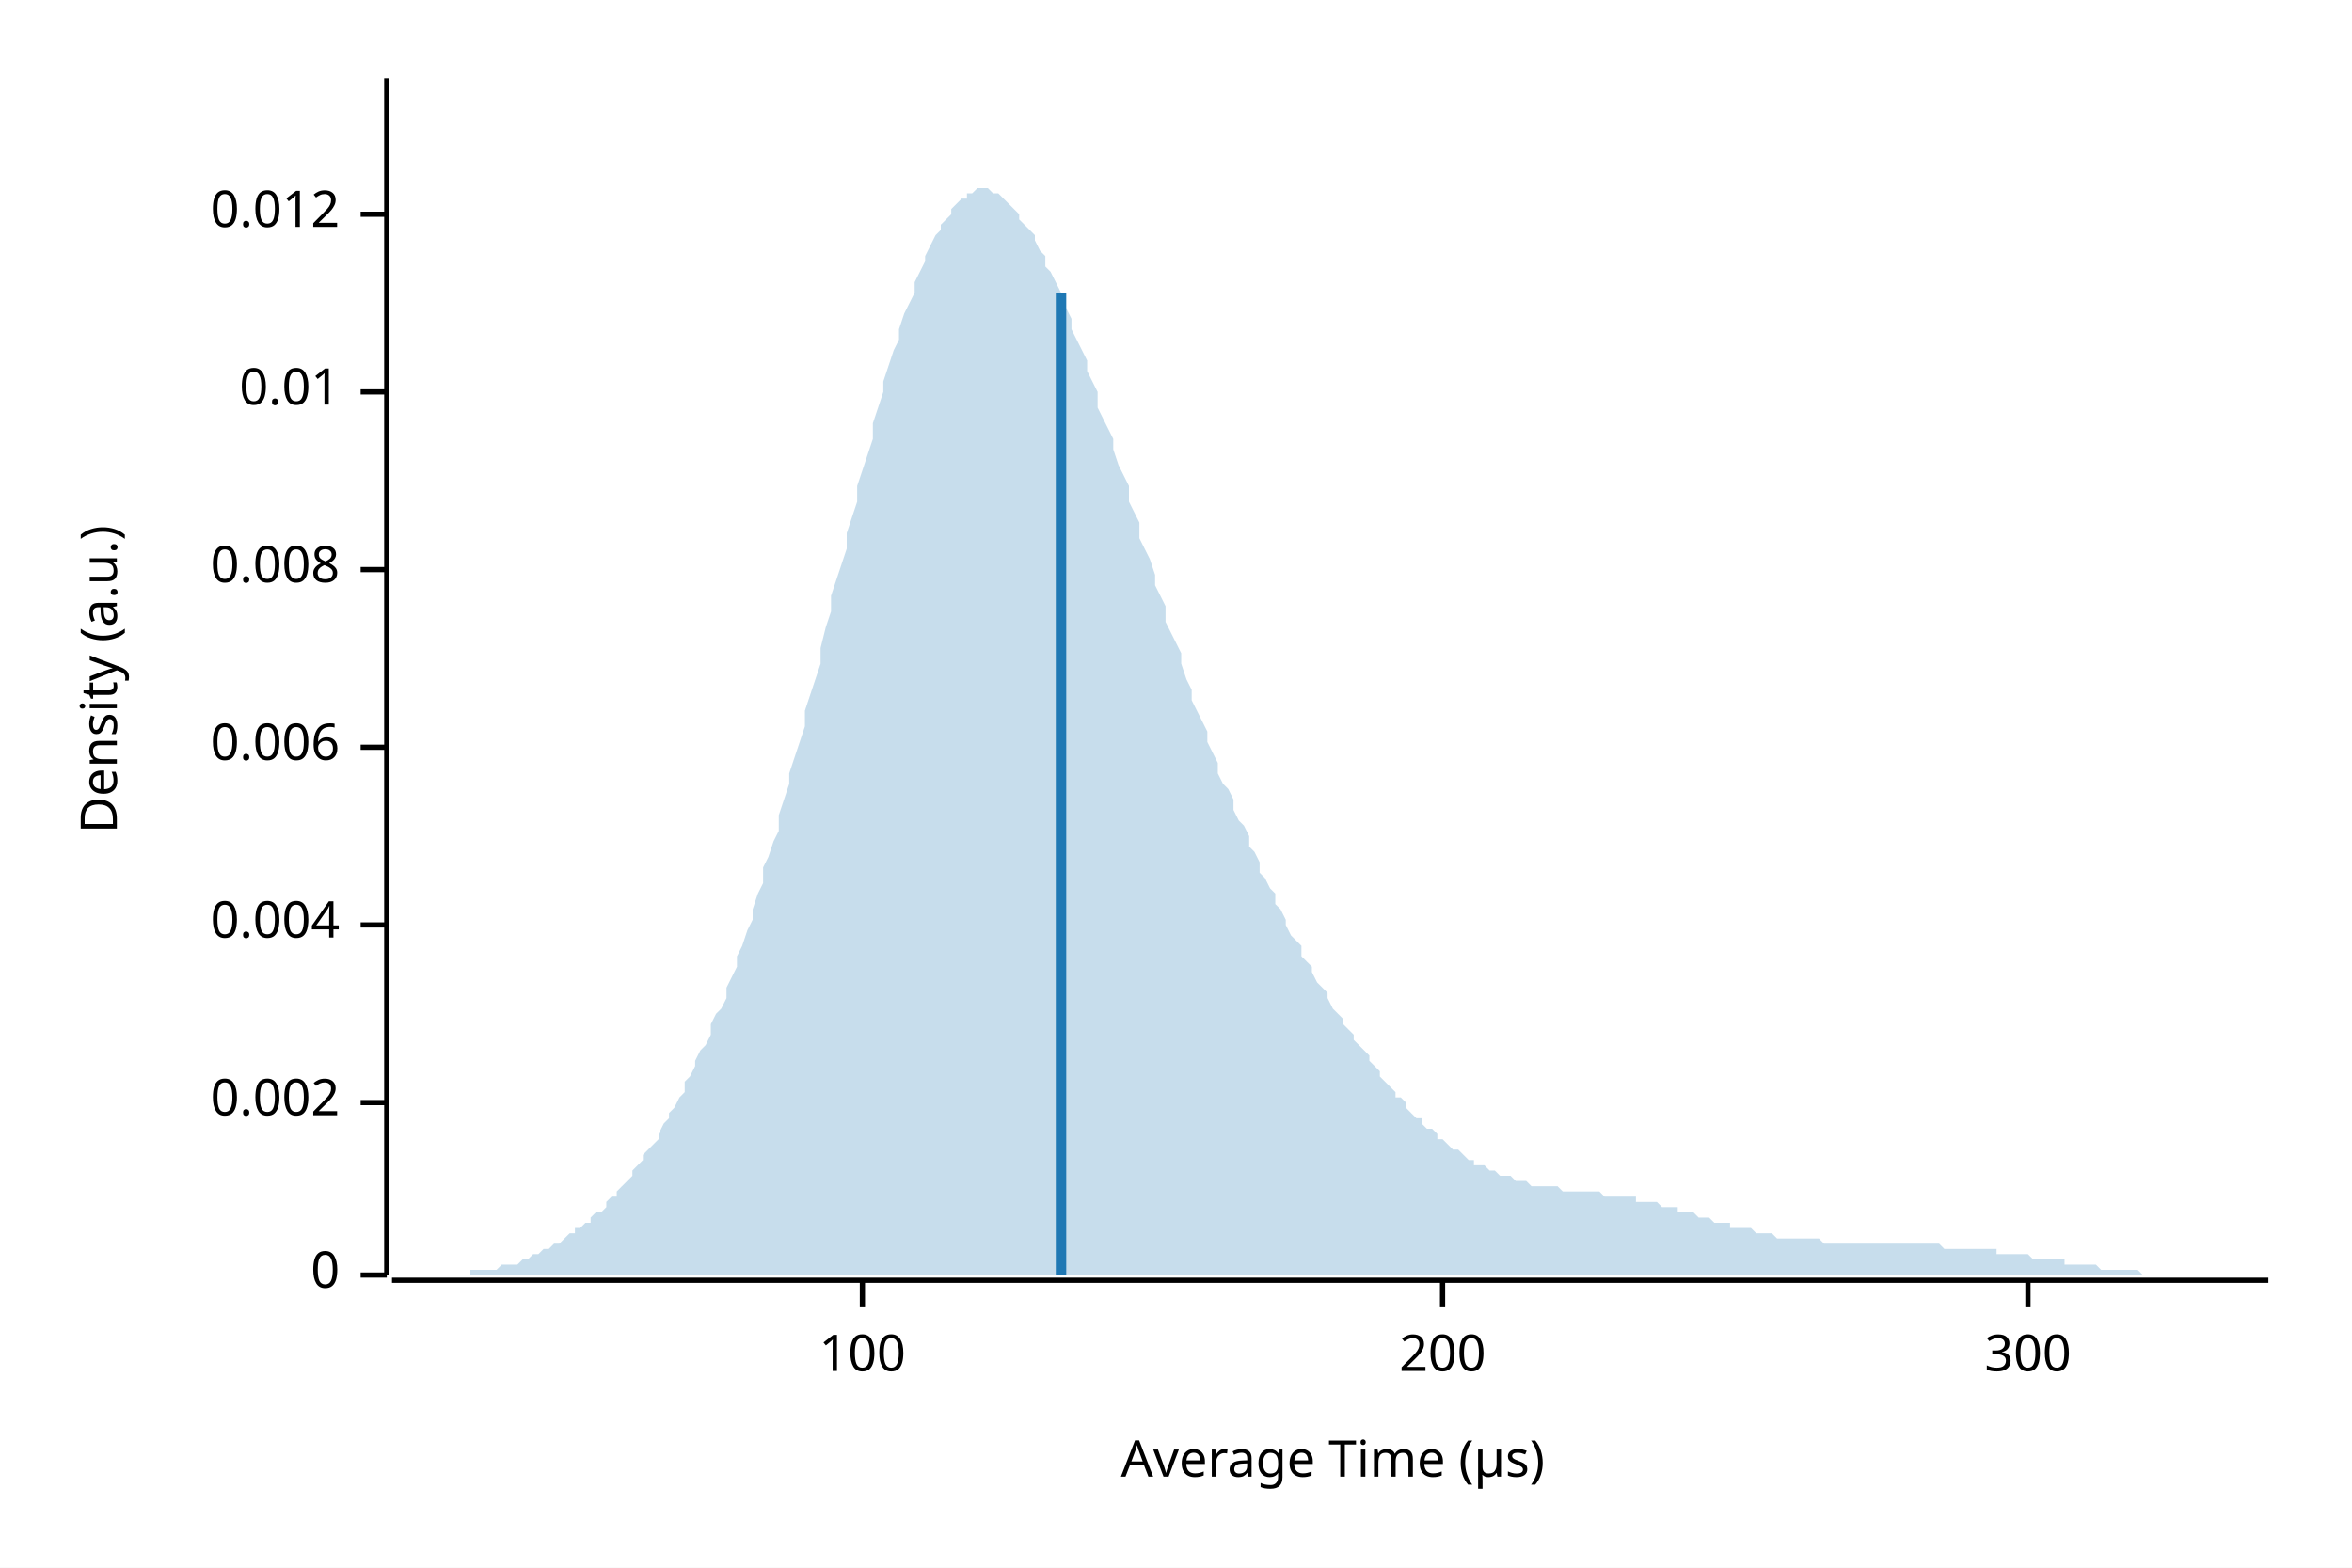
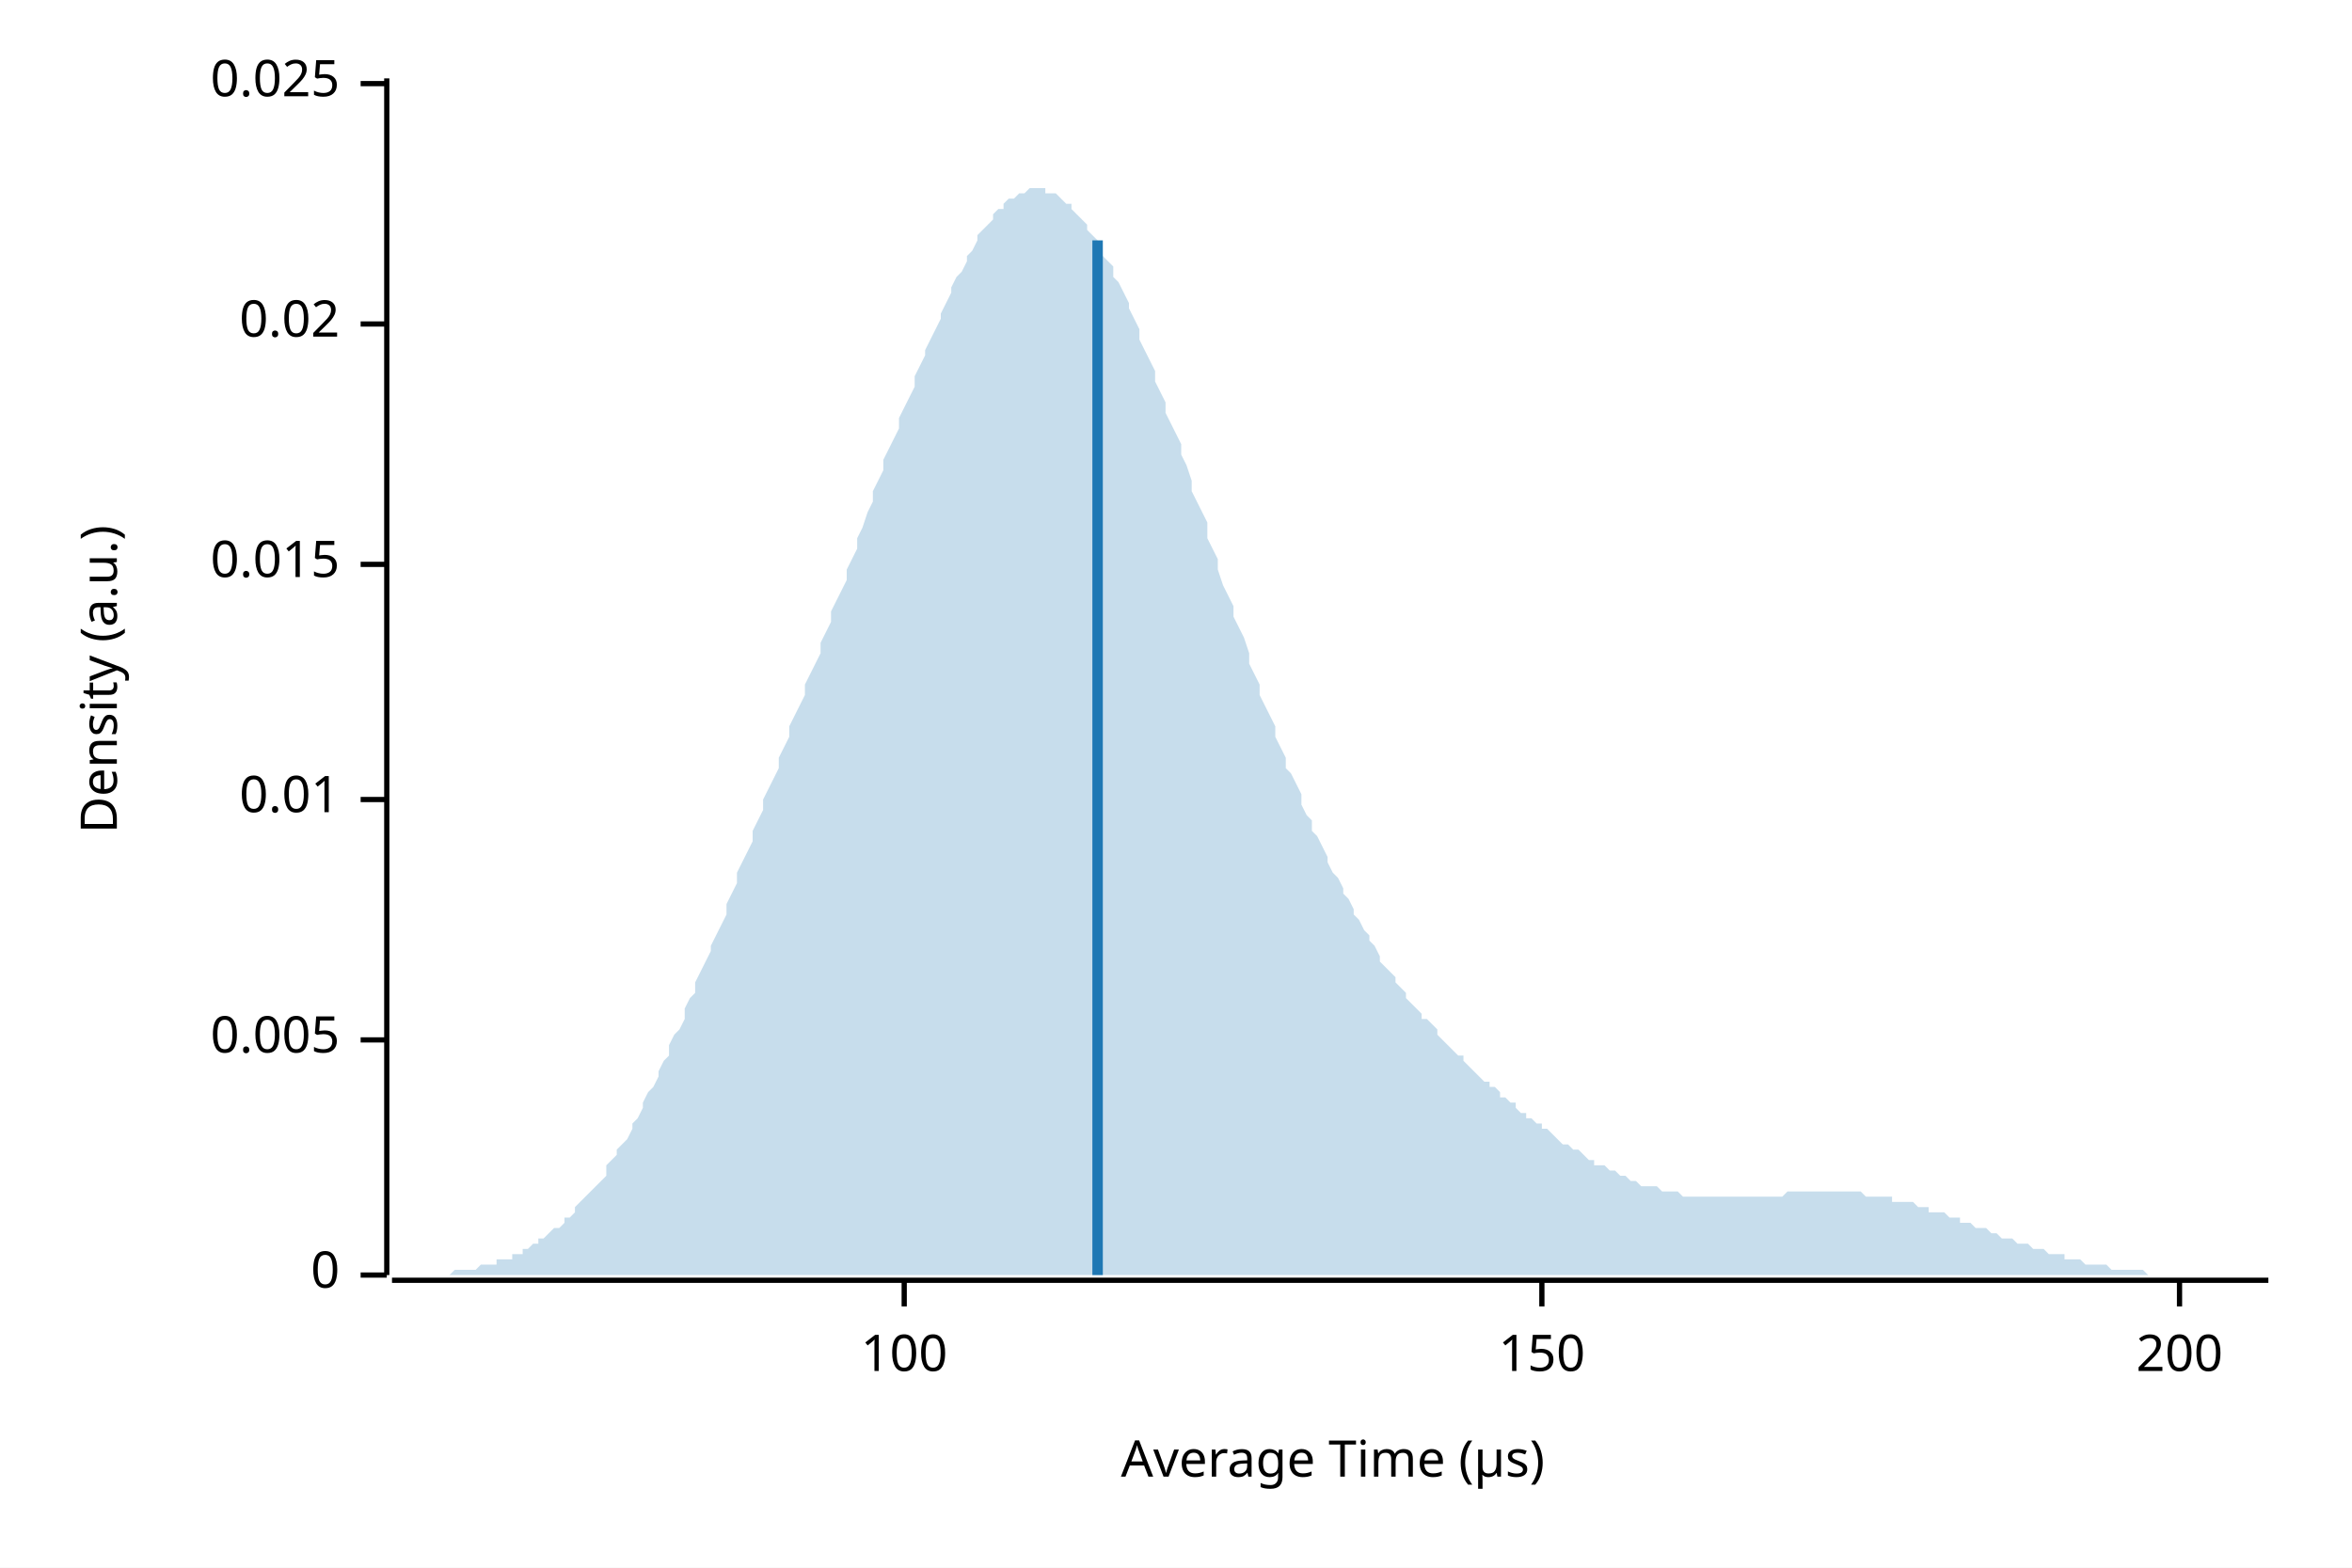
<svg xmlns="http://www.w3.org/2000/svg" width="450" height="300" viewBox="0 0 450 300">
  <rect width="100%" height="100%" fill="white" />
  <text x="15" y="130" dy="0.76em" text-anchor="middle" font-family="sans-serif" font-size="9.677" opacity="1" fill="#000000" transform="rotate(270, 15, 130)">
Density (a.u.)
</text>
  <text x="255" y="285" dy="-0.5ex" text-anchor="middle" font-family="sans-serif" font-size="9.677" opacity="1" fill="#000000">
Average Time (µs)
</text>
  <polyline fill="none" opacity="1" stroke="#000000" stroke-width="1" points="74,15 74,244 " />
  <text x="65" y="244" dy="0.5ex" text-anchor="end" font-family="sans-serif" font-size="9.677" opacity="1" fill="#000000">
0
</text>
  <polyline fill="none" opacity="1" stroke="#000000" stroke-width="1" points="69,244 74,244 " />
-   <text x="65" y="211" dy="0.5ex" text-anchor="end" font-family="sans-serif" font-size="9.677" opacity="1" fill="#000000">
- 0.002
+   <text x="65" y="199" dy="0.5ex" text-anchor="end" font-family="sans-serif" font-size="9.677" opacity="1" fill="#000000">
+ 0.005
</text>
-   <polyline fill="none" opacity="1" stroke="#000000" stroke-width="1" points="69,211 74,211 " />
-   <text x="65" y="177" dy="0.5ex" text-anchor="end" font-family="sans-serif" font-size="9.677" opacity="1" fill="#000000">
- 0.004
- </text>
-   <polyline fill="none" opacity="1" stroke="#000000" stroke-width="1" points="69,177 74,177 " />
-   <text x="65" y="143" dy="0.5ex" text-anchor="end" font-family="sans-serif" font-size="9.677" opacity="1" fill="#000000">
- 0.006
- </text>
-   <polyline fill="none" opacity="1" stroke="#000000" stroke-width="1" points="69,143 74,143 " />
-   <text x="65" y="109" dy="0.5ex" text-anchor="end" font-family="sans-serif" font-size="9.677" opacity="1" fill="#000000">
- 0.008
- </text>
-   <polyline fill="none" opacity="1" stroke="#000000" stroke-width="1" points="69,109 74,109 " />
-   <text x="65" y="75" dy="0.5ex" text-anchor="end" font-family="sans-serif" font-size="9.677" opacity="1" fill="#000000">
+   <polyline fill="none" opacity="1" stroke="#000000" stroke-width="1" points="69,199 74,199 " />
+   <text x="65" y="153" dy="0.5ex" text-anchor="end" font-family="sans-serif" font-size="9.677" opacity="1" fill="#000000">
0.01
</text>
-   <polyline fill="none" opacity="1" stroke="#000000" stroke-width="1" points="69,75 74,75 " />
-   <text x="65" y="41" dy="0.5ex" text-anchor="end" font-family="sans-serif" font-size="9.677" opacity="1" fill="#000000">
- 0.012
+   <polyline fill="none" opacity="1" stroke="#000000" stroke-width="1" points="69,153 74,153 " />
+   <text x="65" y="108" dy="0.5ex" text-anchor="end" font-family="sans-serif" font-size="9.677" opacity="1" fill="#000000">
+ 0.015
</text>
-   <polyline fill="none" opacity="1" stroke="#000000" stroke-width="1" points="69,41 74,41 " />
+   <polyline fill="none" opacity="1" stroke="#000000" stroke-width="1" points="69,108 74,108 " />
+   <text x="65" y="62" dy="0.5ex" text-anchor="end" font-family="sans-serif" font-size="9.677" opacity="1" fill="#000000">
+ 0.02
+ </text>
+   <polyline fill="none" opacity="1" stroke="#000000" stroke-width="1" points="69,62 74,62 " />
+   <text x="65" y="16" dy="0.5ex" text-anchor="end" font-family="sans-serif" font-size="9.677" opacity="1" fill="#000000">
+ 0.025
+ </text>
+   <polyline fill="none" opacity="1" stroke="#000000" stroke-width="1" points="69,16 74,16 " />
  <polyline fill="none" opacity="1" stroke="#000000" stroke-width="1" points="75,245 434,245 " />
-   <text x="165" y="255" dy="0.76em" text-anchor="middle" font-family="sans-serif" font-size="9.677" opacity="1" fill="#000000">
+   <text x="173" y="255" dy="0.76em" text-anchor="middle" font-family="sans-serif" font-size="9.677" opacity="1" fill="#000000">
100
</text>
-   <polyline fill="none" opacity="1" stroke="#000000" stroke-width="1" points="165,245 165,250 " />
-   <text x="276" y="255" dy="0.76em" text-anchor="middle" font-family="sans-serif" font-size="9.677" opacity="1" fill="#000000">
+   <polyline fill="none" opacity="1" stroke="#000000" stroke-width="1" points="173,245 173,250 " />
+   <text x="295" y="255" dy="0.76em" text-anchor="middle" font-family="sans-serif" font-size="9.677" opacity="1" fill="#000000">
+ 150
+ </text>
+   <polyline fill="none" opacity="1" stroke="#000000" stroke-width="1" points="295,245 295,250 " />
+   <text x="417" y="255" dy="0.76em" text-anchor="middle" font-family="sans-serif" font-size="9.677" opacity="1" fill="#000000">
200
</text>
-   <polyline fill="none" opacity="1" stroke="#000000" stroke-width="1" points="276,245 276,250 " />
-   <text x="388" y="255" dy="0.76em" text-anchor="middle" font-family="sans-serif" font-size="9.677" opacity="1" fill="#000000">
- 300
- </text>
-   <polyline fill="none" opacity="1" stroke="#000000" stroke-width="1" points="388,245 388,250 " />
-   <polygon opacity="0.25" fill="#1F78B4" points="75,244 75,244 76,244 77,244 77,244 78,244 79,244 80,244 80,244 81,244 82,244 82,244 83,244 84,244 85,244 85,244 86,244 87,244 87,244 88,244 89,244 90,244 90,243 91,243 92,243 92,243 93,243 94,243 95,243 95,243 96,242 97,242 98,242 98,242 99,242 100,241 100,241 101,241 102,240 103,240 103,240 104,239 105,239 105,239 106,238 107,238 108,237 108,237 109,236 110,236 110,235 111,235 112,234 113,234 113,233 114,232 115,232 116,231 116,230 117,229 118,229 118,228 119,227 120,226 121,225 121,224 122,223 123,222 123,221 124,220 125,219 126,218 126,217 127,215 128,214 128,213 129,212 130,210 131,209 131,207 132,206 133,204 133,203 134,201 135,200 136,198 136,196 137,194 138,193 139,191 139,189 140,187 141,185 141,183 142,181 143,178 144,176 144,174 145,171 146,169 146,166 147,164 148,161 149,159 149,156 150,153 151,150 151,148 152,145 153,142 154,139 154,136 155,133 156,130 157,127 157,124 158,120 159,117 159,114 160,111 161,108 162,105 162,102 163,99 164,96 164,93 165,90 166,87 167,84 167,81 168,78 169,75 169,73 170,70 171,67 172,65 172,63 173,60 174,58 175,56 175,54 176,52 177,50 177,49 178,47 179,45 180,44 180,43 181,42 182,41 182,40 183,39 184,38 185,38 185,37 186,37 187,36 187,36 188,36 189,36 190,37 190,37 191,37 192,38 192,38 193,39 194,40 195,41 195,42 196,43 197,44 198,45 198,46 199,48 200,49 200,51 201,52 202,54 203,56 203,57 204,59 205,61 205,63 206,65 207,67 208,69 208,71 209,73 210,75 210,78 211,80 212,82 213,84 213,86 214,89 215,91 216,93 216,96 217,98 218,100 218,103 219,105 220,107 221,110 221,112 222,114 223,116 223,119 224,121 225,123 226,125 226,127 227,130 228,132 228,134 229,136 230,138 231,140 231,142 232,144 233,146 233,148 234,150 235,151 236,153 236,155 237,157 238,158 239,160 239,162 240,163 241,165 241,167 242,168 243,170 244,171 244,173 245,174 246,176 246,177 247,179 248,180 249,181 249,183 250,184 251,185 251,186 252,188 253,189 254,190 254,191 255,193 256,194 257,195 257,196 258,197 259,198 259,199 260,200 261,201 262,202 262,203 263,204 264,205 264,206 265,207 266,208 267,209 267,210 268,210 269,211 269,212 270,213 271,214 272,214 272,215 273,216 274,216 275,217 275,218 276,218 277,219 277,219 278,220 279,220 280,221 280,221 281,222 282,222 282,223 283,223 284,223 285,224 285,224 286,224 287,225 287,225 288,225 289,225 290,226 290,226 291,226 292,226 292,226 293,227 294,227 295,227 295,227 296,227 297,227 298,227 298,227 299,228 300,228 300,228 301,228 302,228 303,228 303,228 304,228 305,228 305,228 306,228 307,229 308,229 308,229 309,229 310,229 310,229 311,229 312,229 313,229 313,230 314,230 315,230 316,230 316,230 317,230 318,231 318,231 319,231 320,231 321,231 321,232 322,232 323,232 323,232 324,232 325,233 326,233 326,233 327,233 328,234 328,234 329,234 330,234 331,234 331,235 332,235 333,235 333,235 334,235 335,235 336,236 336,236 337,236 338,236 339,236 339,236 340,237 341,237 341,237 342,237 343,237 344,237 344,237 345,237 346,237 346,237 347,237 348,237 349,238 349,238 350,238 351,238 351,238 352,238 353,238 354,238 354,238 355,238 356,238 357,238 357,238 358,238 359,238 359,238 360,238 361,238 362,238 362,238 363,238 364,238 364,238 365,238 366,238 367,238 367,238 368,238 369,238 369,238 370,238 371,238 372,239 372,239 373,239 374,239 375,239 375,239 376,239 377,239 377,239 378,239 379,239 380,239 380,239 381,239 382,239 382,240 383,240 384,240 385,240 385,240 386,240 387,240 387,240 388,240 389,241 390,241 390,241 391,241 392,241 392,241 393,241 394,241 395,241 395,242 396,242 397,242 398,242 398,242 399,242 400,242 400,242 401,242 402,243 403,243 403,243 404,243 405,243 405,243 406,243 407,243 408,243 408,243 409,243 410,244 410,244 411,244 412,244 413,244 413,244 414,244 415,244 416,244 416,244 417,244 418,244 418,244 419,244 420,244 421,244 421,244 422,244 423,244 423,244 424,244 425,244 426,244 426,244 427,244 428,244 428,244 429,244 430,244 431,244 431,244 432,244 433,244 434,244 434,244 75,244 " />
-   <polyline fill="none" opacity="1" stroke="#1F78B4" stroke-width="2" points="203,244 203,56 " />
+   <polyline fill="none" opacity="1" stroke="#000000" stroke-width="1" points="417,245 417,250 " />
+   <polygon opacity="0.25" fill="#1F78B4" points="75,244 75,244 76,244 77,244 77,244 78,244 79,244 80,244 80,244 81,244 82,244 82,244 83,244 84,244 85,244 85,244 86,244 87,243 87,243 88,243 89,243 90,243 90,243 91,243 92,242 92,242 93,242 94,242 95,242 95,241 96,241 97,241 98,241 98,240 99,240 100,240 100,239 101,239 102,238 103,238 103,237 104,237 105,236 105,236 106,235 107,235 108,234 108,233 109,233 110,232 110,231 111,230 112,229 113,228 113,228 114,227 115,226 116,225 116,223 117,222 118,221 118,220 119,219 120,218 121,216 121,215 122,214 123,212 123,211 124,209 125,208 126,206 126,205 127,203 128,202 128,200 129,198 130,197 131,195 131,193 132,191 133,190 133,188 134,186 135,184 136,182 136,181 137,179 138,177 139,175 139,173 140,171 141,169 141,167 142,165 143,163 144,161 144,159 145,157 146,155 146,153 147,151 148,149 149,147 149,145 150,143 151,141 151,139 152,137 153,135 154,133 154,131 155,129 156,127 157,125 157,123 158,121 159,119 159,117 160,115 161,113 162,111 162,109 163,107 164,105 164,103 165,101 166,98 167,96 167,94 168,92 169,90 169,88 170,86 171,84 172,82 172,80 173,78 174,76 175,74 175,72 176,70 177,68 177,67 178,65 179,63 180,61 180,60 181,58 182,56 182,55 183,53 184,52 185,50 185,49 186,48 187,46 187,45 188,44 189,43 190,42 190,41 191,40 192,40 192,39 193,38 194,38 195,37 195,37 196,37 197,36 198,36 198,36 199,36 200,36 200,37 201,37 202,37 203,38 203,38 204,39 205,39 205,40 206,41 207,42 208,43 208,44 209,45 210,46 210,47 211,49 212,50 213,51 213,53 214,54 215,56 216,58 216,59 217,61 218,63 218,65 219,67 220,69 221,71 221,73 222,75 223,77 223,79 224,81 225,83 226,85 226,87 227,89 228,92 228,94 229,96 230,98 231,100 231,103 232,105 233,107 233,109 234,112 235,114 236,116 236,118 237,120 238,122 239,125 239,127 240,129 241,131 241,133 242,135 243,137 244,139 244,141 245,143 246,145 246,147 247,148 248,150 249,152 249,154 250,156 251,157 251,159 252,160 253,162 254,164 254,165 255,167 256,168 257,170 257,171 258,172 259,174 259,175 260,176 261,178 262,179 262,180 263,181 264,183 264,184 265,185 266,186 267,187 267,188 268,189 269,190 269,191 270,192 271,193 272,194 272,195 273,195 274,196 275,197 275,198 276,199 277,200 277,200 278,201 279,202 280,202 280,203 281,204 282,205 282,205 283,206 284,207 285,207 285,208 286,208 287,209 287,210 288,210 289,211 290,211 290,212 291,213 292,213 292,214 293,214 294,215 295,215 295,216 296,216 297,217 298,218 298,218 299,219 300,219 300,219 301,220 302,220 303,221 303,221 304,222 305,222 305,223 306,223 307,223 308,224 308,224 309,224 310,225 310,225 311,225 312,226 313,226 313,226 314,227 315,227 316,227 316,227 317,227 318,228 318,228 319,228 320,228 321,228 321,228 322,229 323,229 323,229 324,229 325,229 326,229 326,229 327,229 328,229 328,229 329,229 330,229 331,229 331,229 332,229 333,229 333,229 334,229 335,229 336,229 336,229 337,229 338,229 339,229 339,229 340,229 341,229 341,229 342,228 343,228 344,228 344,228 345,228 346,228 346,228 347,228 348,228 349,228 349,228 350,228 351,228 351,228 352,228 353,228 354,228 354,228 355,228 356,228 357,229 357,229 358,229 359,229 359,229 360,229 361,229 362,229 362,230 363,230 364,230 364,230 365,230 366,230 367,231 367,231 368,231 369,231 369,232 370,232 371,232 372,232 372,232 373,233 374,233 375,233 375,234 376,234 377,234 377,234 378,235 379,235 380,235 380,235 381,236 382,236 382,236 383,237 384,237 385,237 385,237 386,238 387,238 387,238 388,238 389,239 390,239 390,239 391,239 392,240 392,240 393,240 394,240 395,240 395,241 396,241 397,241 398,241 398,241 399,242 400,242 400,242 401,242 402,242 403,242 403,242 404,243 405,243 405,243 406,243 407,243 408,243 408,243 409,243 410,243 410,243 411,244 412,244 413,244 413,244 414,244 415,244 416,244 416,244 417,244 418,244 418,244 419,244 420,244 421,244 421,244 422,244 423,244 423,244 424,244 425,244 426,244 426,244 427,244 428,244 428,244 429,244 430,244 431,244 431,244 432,244 433,244 434,244 434,244 75,244 " />
+   <polyline fill="none" opacity="1" stroke="#1F78B4" stroke-width="2" points="210,244 210,46 " />
</svg>
